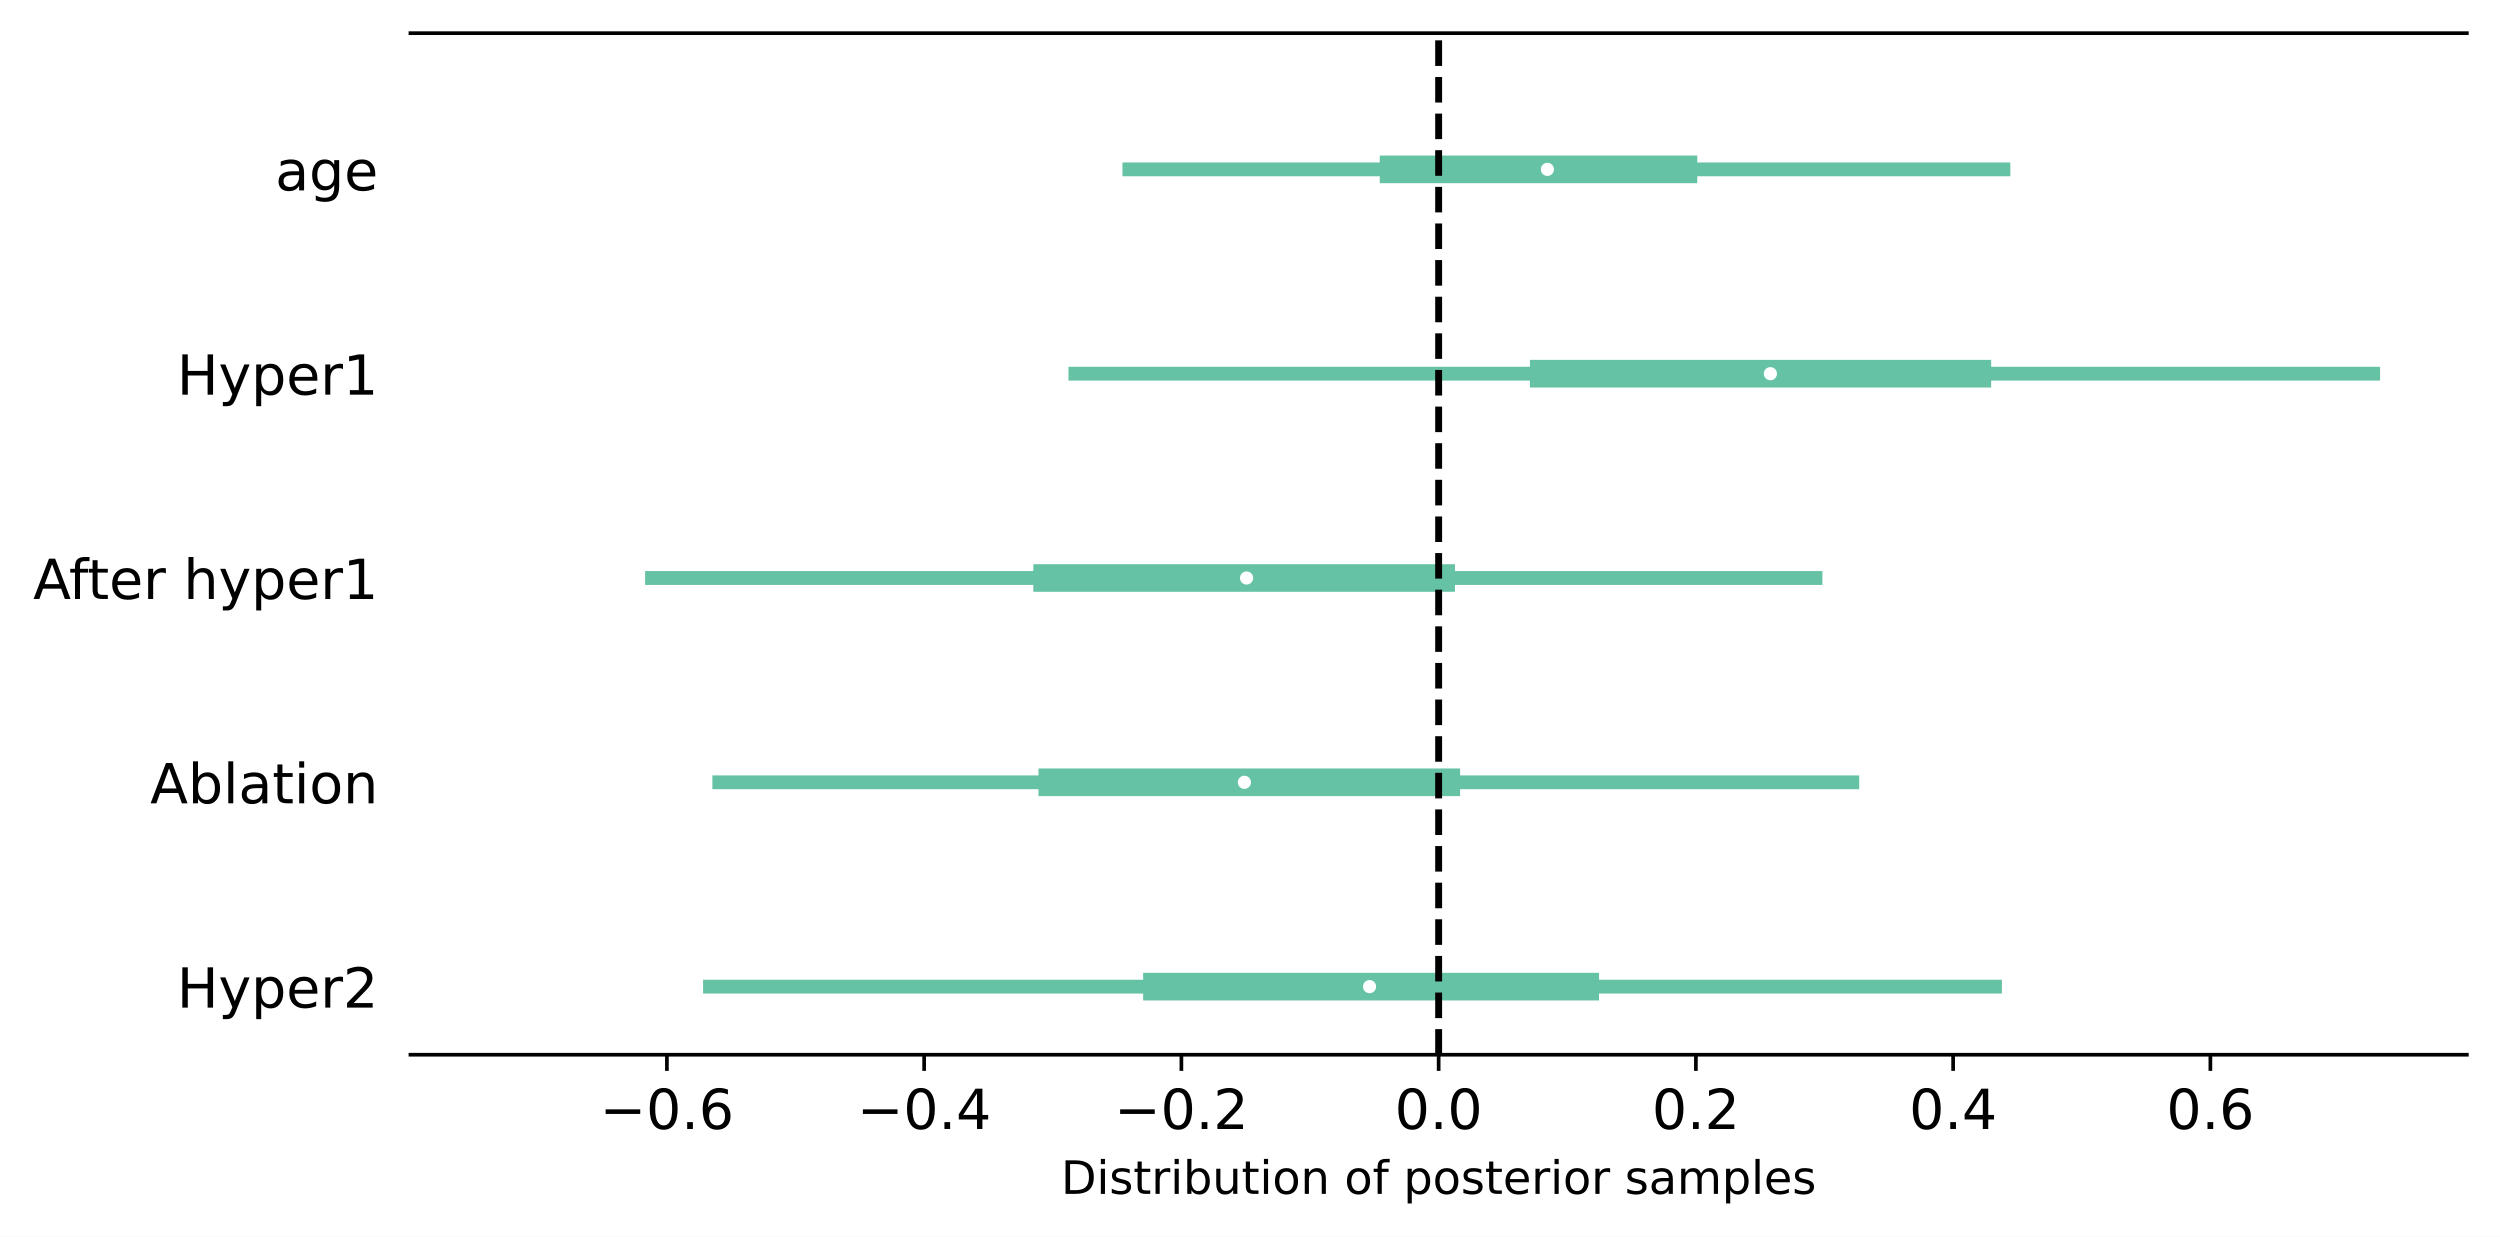
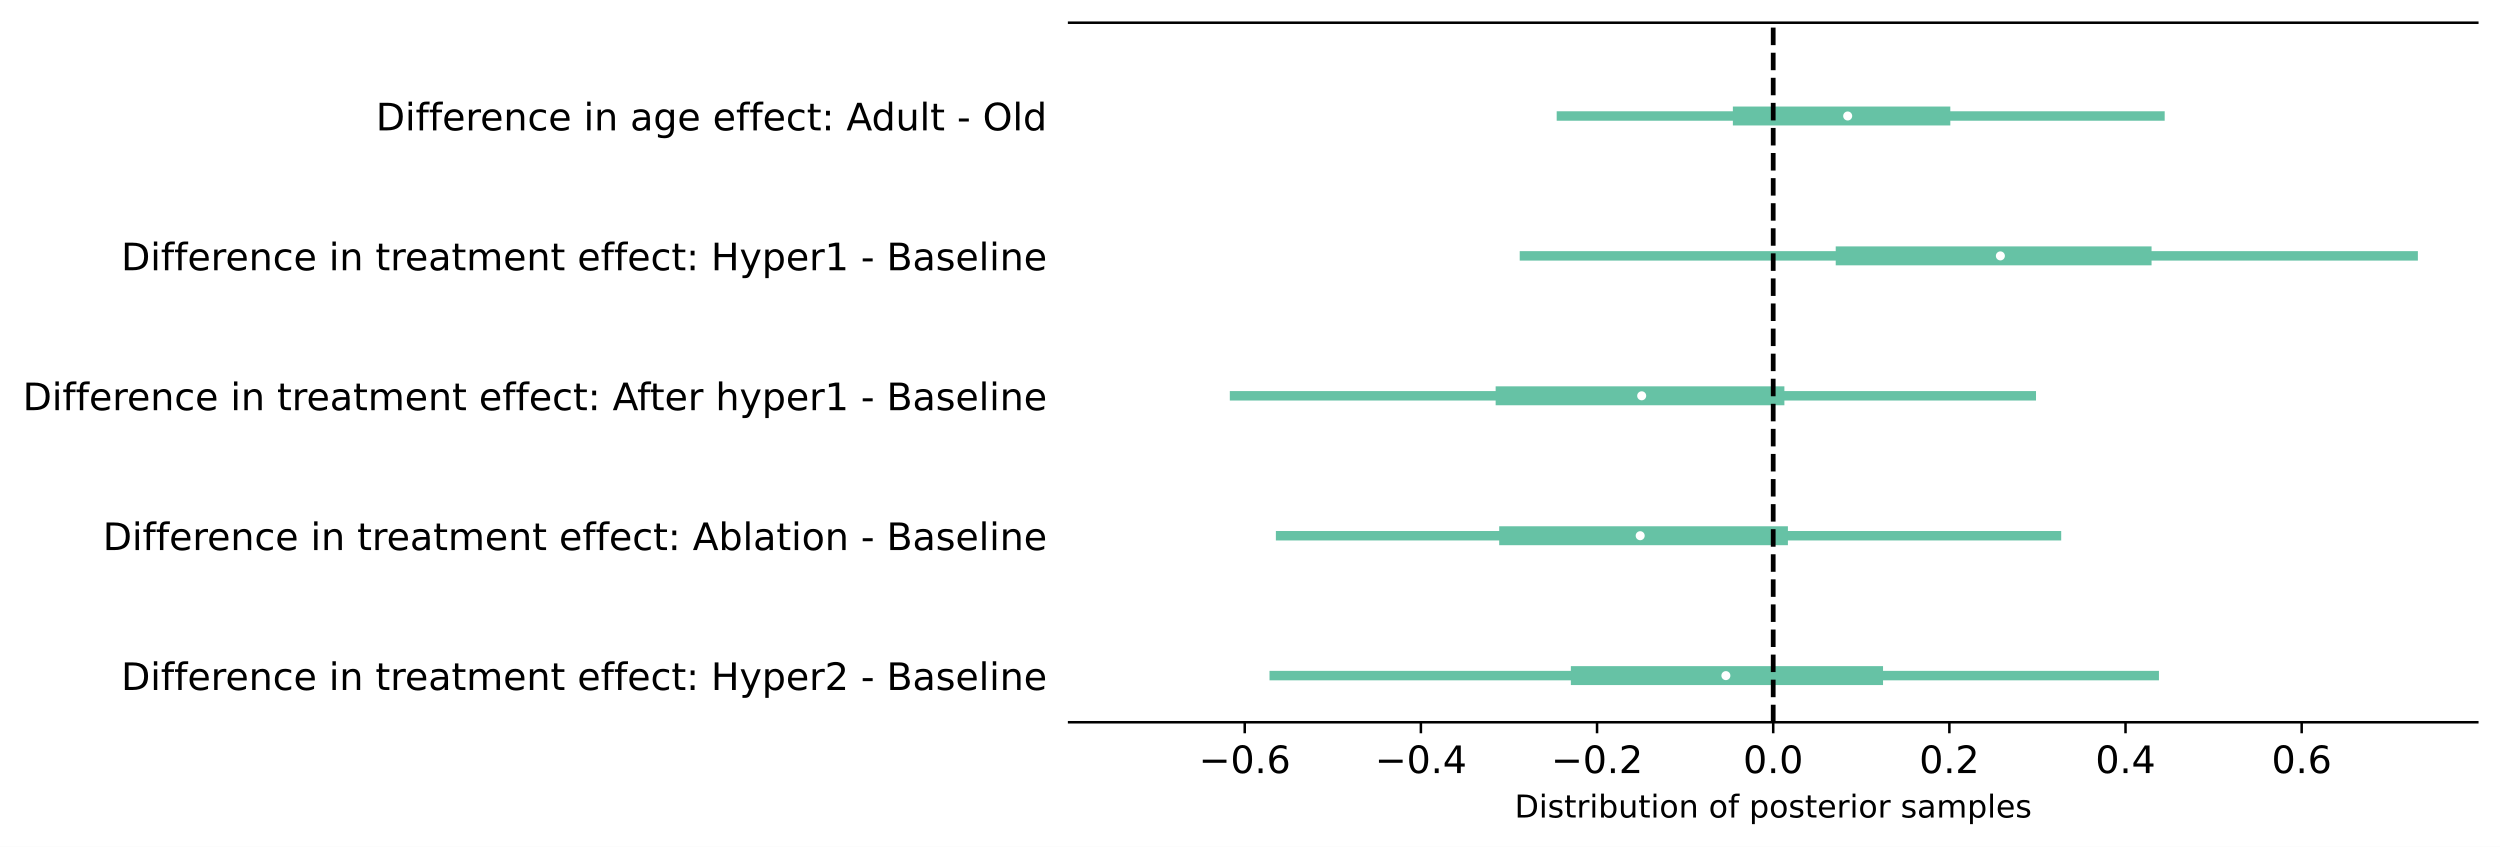
- <svg xmlns="http://www.w3.org/2000/svg" xmlns:xlink="http://www.w3.org/1999/xlink" width="542.701pt" height="268.452pt" viewBox="0 0 542.701 268.452" version="1.1">
+ <svg xmlns="http://www.w3.org/2000/svg" xmlns:xlink="http://www.w3.org/1999/xlink" width="792.522pt" height="268.452pt" viewBox="0 0 792.522 268.452" version="1.1">
  <defs>
    <style type="text/css">*{stroke-linejoin: round; stroke-linecap: butt}</style>
  </defs>
  <g id="figure_1">
    <g id="patch_1">
-       <path d="M 0 268.452  L 542.701 268.452  L 542.701 0  L 0 0  z " style="fill: #ffffff" />
+       <path d="M 0 268.452  L 792.522 268.452  L 792.522 0  L 0 0  z " style="fill: #ffffff" />
    </g>
    <g id="axes_1">
      <g id="patch_2">
-         <path d="M 89.101 228.96  L 535.501 228.96  L 535.501 7.2  L 89.101 7.2  z " style="fill: #ffffff" />
+         <path d="M 338.922 228.96  L 785.322 228.96  L 785.322 7.2  L 338.922 7.2  z " style="fill: #ffffff" />
      </g>
      <g id="matplotlib.axis_1">
        <g id="xtick_1">
          <g id="line2d_1">
            <defs>
-               <path id="m28e4396d48" d="M 0 0  L 0 3.5  " style="stroke: #000000; stroke-width: 0.8" />
+               <path id="m63518e53ef" d="M 0 0  L 0 3.5  " style="stroke: #000000; stroke-width: 0.8" />
            </defs>
            <g>
-               <use xlink:href="#m28e4396d48" x="144.771" y="228.96" style="stroke: #000000; stroke-width: 0.8" />
+               <use xlink:href="#m63518e53ef" x="394.592" y="228.96" style="stroke: #000000; stroke-width: 0.8" />
            </g>
          </g>
          <g id="text_1">
-             <g transform="translate(130.2011 245.0781) scale(0.12 -0.12)">
+             <g transform="translate(380.0224 245.0781) scale(0.12 -0.12)">
              <defs>
                <path id="DejaVuSans-2212" d="M 678 2272  L 4684 2272  L 4684 1741  L 678 1741  L 678 2272  z " transform="scale(0.015625)" />
                <path id="DejaVuSans-30" d="M 2034 4250  Q 1547 4250 1301 3770  Q 1056 3291 1056 2328  Q 1056 1369 1301 889  Q 1547 409 2034 409  Q 2525 409 2770 889  Q 3016 1369 3016 2328  Q 3016 3291 2770 3770  Q 2525 4250 2034 4250  z M 2034 4750  Q 2819 4750 3233 4129  Q 3647 3509 3647 2328  Q 3647 1150 3233 529  Q 2819 -91 2034 -91  Q 1250 -91 836 529  Q 422 1150 422 2328  Q 422 3509 836 4129  Q 1250 4750 2034 4750  z " transform="scale(0.015625)" />
                <path id="DejaVuSans-2e" d="M 684 794  L 1344 794  L 1344 0  L 684 0  L 684 794  z " transform="scale(0.015625)" />
                <path id="DejaVuSans-36" d="M 2113 2584  Q 1688 2584 1439 2293  Q 1191 2003 1191 1497  Q 1191 994 1439 701  Q 1688 409 2113 409  Q 2538 409 2786 701  Q 3034 994 3034 1497  Q 3034 2003 2786 2293  Q 2538 2584 2113 2584  z M 3366 4563  L 3366 3988  Q 3128 4100 2886 4159  Q 2644 4219 2406 4219  Q 1781 4219 1451 3797  Q 1122 3375 1075 2522  Q 1259 2794 1537 2939  Q 1816 3084 2150 3084  Q 2853 3084 3261 2657  Q 3669 2231 3669 1497  Q 3669 778 3244 343  Q 2819 -91 2113 -91  Q 1303 -91 875 529  Q 447 1150 447 2328  Q 447 3434 972 4092  Q 1497 4750 2381 4750  Q 2619 4750 2861 4703  Q 3103 4656 3366 4563  z " transform="scale(0.015625)" />
              </defs>
              <use xlink:href="#DejaVuSans-2212" />
              <use xlink:href="#DejaVuSans-30" x="83.789" />
              <use xlink:href="#DejaVuSans-2e" x="147.412" />
              <use xlink:href="#DejaVuSans-36" x="179.199" />
            </g>
          </g>
        </g>
        <g id="xtick_2">
          <g id="line2d_2">
            <g>
-               <use xlink:href="#m28e4396d48" x="200.614" y="228.96" style="stroke: #000000; stroke-width: 0.8" />
+               <use xlink:href="#m63518e53ef" x="450.435" y="228.96" style="stroke: #000000; stroke-width: 0.8" />
            </g>
          </g>
          <g id="text_2">
-             <g transform="translate(186.0444 245.0781) scale(0.12 -0.12)">
+             <g transform="translate(435.8656 245.0781) scale(0.12 -0.12)">
              <defs>
                <path id="DejaVuSans-34" d="M 2419 4116  L 825 1625  L 2419 1625  L 2419 4116  z M 2253 4666  L 3047 4666  L 3047 1625  L 3713 1625  L 3713 1100  L 3047 1100  L 3047 0  L 2419 0  L 2419 1100  L 313 1100  L 313 1709  L 2253 4666  z " transform="scale(0.015625)" />
              </defs>
              <use xlink:href="#DejaVuSans-2212" />
              <use xlink:href="#DejaVuSans-30" x="83.789" />
              <use xlink:href="#DejaVuSans-2e" x="147.412" />
              <use xlink:href="#DejaVuSans-34" x="179.199" />
            </g>
          </g>
        </g>
        <g id="xtick_3">
          <g id="line2d_3">
            <g>
-               <use xlink:href="#m28e4396d48" x="256.457" y="228.96" style="stroke: #000000; stroke-width: 0.8" />
+               <use xlink:href="#m63518e53ef" x="506.279" y="228.96" style="stroke: #000000; stroke-width: 0.8" />
            </g>
          </g>
          <g id="text_3">
-             <g transform="translate(241.8877 245.0781) scale(0.12 -0.12)">
+             <g transform="translate(491.7089 245.0781) scale(0.12 -0.12)">
              <defs>
                <path id="DejaVuSans-32" d="M 1228 531  L 3431 531  L 3431 0  L 469 0  L 469 531  Q 828 903 1448 1529  Q 2069 2156 2228 2338  Q 2531 2678 2651 2914  Q 2772 3150 2772 3378  Q 2772 3750 2511 3984  Q 2250 4219 1831 4219  Q 1534 4219 1204 4116  Q 875 4013 500 3803  L 500 4441  Q 881 4594 1212 4672  Q 1544 4750 1819 4750  Q 2544 4750 2975 4387  Q 3406 4025 3406 3419  Q 3406 3131 3298 2873  Q 3191 2616 2906 2266  Q 2828 2175 2409 1742  Q 1991 1309 1228 531  z " transform="scale(0.015625)" />
              </defs>
              <use xlink:href="#DejaVuSans-2212" />
              <use xlink:href="#DejaVuSans-30" x="83.789" />
              <use xlink:href="#DejaVuSans-2e" x="147.412" />
              <use xlink:href="#DejaVuSans-32" x="179.199" />
            </g>
          </g>
        </g>
        <g id="xtick_4">
          <g id="line2d_4">
            <g>
-               <use xlink:href="#m28e4396d48" x="312.301" y="228.96" style="stroke: #000000; stroke-width: 0.8" />
+               <use xlink:href="#m63518e53ef" x="562.122" y="228.96" style="stroke: #000000; stroke-width: 0.8" />
            </g>
          </g>
          <g id="text_4">
-             <g transform="translate(302.7588 245.0781) scale(0.12 -0.12)">
+             <g transform="translate(552.58 245.0781) scale(0.12 -0.12)">
              <use xlink:href="#DejaVuSans-30" />
              <use xlink:href="#DejaVuSans-2e" x="63.623" />
              <use xlink:href="#DejaVuSans-30" x="95.41" />
            </g>
          </g>
        </g>
        <g id="xtick_5">
          <g id="line2d_5">
            <g>
-               <use xlink:href="#m28e4396d48" x="368.144" y="228.96" style="stroke: #000000; stroke-width: 0.8" />
+               <use xlink:href="#m63518e53ef" x="617.965" y="228.96" style="stroke: #000000; stroke-width: 0.8" />
            </g>
          </g>
          <g id="text_5">
-             <g transform="translate(358.602 245.0781) scale(0.12 -0.12)">
+             <g transform="translate(608.4233 245.0781) scale(0.12 -0.12)">
              <use xlink:href="#DejaVuSans-30" />
              <use xlink:href="#DejaVuSans-2e" x="63.623" />
              <use xlink:href="#DejaVuSans-32" x="95.41" />
            </g>
          </g>
        </g>
        <g id="xtick_6">
          <g id="line2d_6">
            <g>
-               <use xlink:href="#m28e4396d48" x="423.987" y="228.96" style="stroke: #000000; stroke-width: 0.8" />
+               <use xlink:href="#m63518e53ef" x="673.808" y="228.96" style="stroke: #000000; stroke-width: 0.8" />
            </g>
          </g>
          <g id="text_6">
-             <g transform="translate(414.4453 245.0781) scale(0.12 -0.12)">
+             <g transform="translate(664.2666 245.0781) scale(0.12 -0.12)">
              <use xlink:href="#DejaVuSans-30" />
              <use xlink:href="#DejaVuSans-2e" x="63.623" />
              <use xlink:href="#DejaVuSans-34" x="95.41" />
            </g>
          </g>
        </g>
        <g id="xtick_7">
          <g id="line2d_7">
            <g>
-               <use xlink:href="#m28e4396d48" x="479.83" y="228.96" style="stroke: #000000; stroke-width: 0.8" />
+               <use xlink:href="#m63518e53ef" x="729.652" y="228.96" style="stroke: #000000; stroke-width: 0.8" />
            </g>
          </g>
          <g id="text_7">
-             <g transform="translate(470.2886 245.0781) scale(0.12 -0.12)">
+             <g transform="translate(720.1098 245.0781) scale(0.12 -0.12)">
              <use xlink:href="#DejaVuSans-30" />
              <use xlink:href="#DejaVuSans-2e" x="63.623" />
              <use xlink:href="#DejaVuSans-36" x="95.41" />
            </g>
          </g>
        </g>
        <g id="text_8">
-           <g transform="translate(230.3272 259.1722) scale(0.1 -0.1)">
+           <g transform="translate(480.1484 259.1722) scale(0.1 -0.1)">
            <defs>
              <path id="DejaVuSans-44" d="M 1259 4147  L 1259 519  L 2022 519  Q 2988 519 3436 956  Q 3884 1394 3884 2338  Q 3884 3275 3436 3711  Q 2988 4147 2022 4147  L 1259 4147  z M 628 4666  L 1925 4666  Q 3281 4666 3915 4102  Q 4550 3538 4550 2338  Q 4550 1131 3912 565  Q 3275 0 1925 0  L 628 0  L 628 4666  z " transform="scale(0.015625)" />
              <path id="DejaVuSans-69" d="M 603 3500  L 1178 3500  L 1178 0  L 603 0  L 603 3500  z M 603 4863  L 1178 4863  L 1178 4134  L 603 4134  L 603 4863  z " transform="scale(0.015625)" />
              <path id="DejaVuSans-73" d="M 2834 3397  L 2834 2853  Q 2591 2978 2328 3040  Q 2066 3103 1784 3103  Q 1356 3103 1142 2972  Q 928 2841 928 2578  Q 928 2378 1081 2264  Q 1234 2150 1697 2047  L 1894 2003  Q 2506 1872 2764 1633  Q 3022 1394 3022 966  Q 3022 478 2636 193  Q 2250 -91 1575 -91  Q 1294 -91 989 -36  Q 684 19 347 128  L 347 722  Q 666 556 975 473  Q 1284 391 1588 391  Q 1994 391 2212 530  Q 2431 669 2431 922  Q 2431 1156 2273 1281  Q 2116 1406 1581 1522  L 1381 1569  Q 847 1681 609 1914  Q 372 2147 372 2553  Q 372 3047 722 3315  Q 1072 3584 1716 3584  Q 2034 3584 2315 3537  Q 2597 3491 2834 3397  z " transform="scale(0.015625)" />
              <path id="DejaVuSans-74" d="M 1172 4494  L 1172 3500  L 2356 3500  L 2356 3053  L 1172 3053  L 1172 1153  Q 1172 725 1289 603  Q 1406 481 1766 481  L 2356 481  L 2356 0  L 1766 0  Q 1100 0 847 248  Q 594 497 594 1153  L 594 3053  L 172 3053  L 172 3500  L 594 3500  L 594 4494  L 1172 4494  z " transform="scale(0.015625)" />
              <path id="DejaVuSans-72" d="M 2631 2963  Q 2534 3019 2420 3045  Q 2306 3072 2169 3072  Q 1681 3072 1420 2755  Q 1159 2438 1159 1844  L 1159 0  L 581 0  L 581 3500  L 1159 3500  L 1159 2956  Q 1341 3275 1631 3429  Q 1922 3584 2338 3584  Q 2397 3584 2469 3576  Q 2541 3569 2628 3553  L 2631 2963  z " transform="scale(0.015625)" />
              <path id="DejaVuSans-62" d="M 3116 1747  Q 3116 2381 2855 2742  Q 2594 3103 2138 3103  Q 1681 3103 1420 2742  Q 1159 2381 1159 1747  Q 1159 1113 1420 752  Q 1681 391 2138 391  Q 2594 391 2855 752  Q 3116 1113 3116 1747  z M 1159 2969  Q 1341 3281 1617 3432  Q 1894 3584 2278 3584  Q 2916 3584 3314 3078  Q 3713 2572 3713 1747  Q 3713 922 3314 415  Q 2916 -91 2278 -91  Q 1894 -91 1617 61  Q 1341 213 1159 525  L 1159 0  L 581 0  L 581 4863  L 1159 4863  L 1159 2969  z " transform="scale(0.015625)" />
              <path id="DejaVuSans-75" d="M 544 1381  L 544 3500  L 1119 3500  L 1119 1403  Q 1119 906 1312 657  Q 1506 409 1894 409  Q 2359 409 2629 706  Q 2900 1003 2900 1516  L 2900 3500  L 3475 3500  L 3475 0  L 2900 0  L 2900 538  Q 2691 219 2414 64  Q 2138 -91 1772 -91  Q 1169 -91 856 284  Q 544 659 544 1381  z M 1991 3584  L 1991 3584  z " transform="scale(0.015625)" />
              <path id="DejaVuSans-6f" d="M 1959 3097  Q 1497 3097 1228 2736  Q 959 2375 959 1747  Q 959 1119 1226 758  Q 1494 397 1959 397  Q 2419 397 2687 759  Q 2956 1122 2956 1747  Q 2956 2369 2687 2733  Q 2419 3097 1959 3097  z M 1959 3584  Q 2709 3584 3137 3096  Q 3566 2609 3566 1747  Q 3566 888 3137 398  Q 2709 -91 1959 -91  Q 1206 -91 779 398  Q 353 888 353 1747  Q 353 2609 779 3096  Q 1206 3584 1959 3584  z " transform="scale(0.015625)" />
              <path id="DejaVuSans-6e" d="M 3513 2113  L 3513 0  L 2938 0  L 2938 2094  Q 2938 2591 2744 2837  Q 2550 3084 2163 3084  Q 1697 3084 1428 2787  Q 1159 2491 1159 1978  L 1159 0  L 581 0  L 581 3500  L 1159 3500  L 1159 2956  Q 1366 3272 1645 3428  Q 1925 3584 2291 3584  Q 2894 3584 3203 3211  Q 3513 2838 3513 2113  z " transform="scale(0.015625)" />
              <path id="DejaVuSans-20" transform="scale(0.015625)" />
              <path id="DejaVuSans-66" d="M 2375 4863  L 2375 4384  L 1825 4384  Q 1516 4384 1395 4259  Q 1275 4134 1275 3809  L 1275 3500  L 2222 3500  L 2222 3053  L 1275 3053  L 1275 0  L 697 0  L 697 3053  L 147 3053  L 147 3500  L 697 3500  L 697 3744  Q 697 4328 969 4595  Q 1241 4863 1831 4863  L 2375 4863  z " transform="scale(0.015625)" />
              <path id="DejaVuSans-70" d="M 1159 525  L 1159 -1331  L 581 -1331  L 581 3500  L 1159 3500  L 1159 2969  Q 1341 3281 1617 3432  Q 1894 3584 2278 3584  Q 2916 3584 3314 3078  Q 3713 2572 3713 1747  Q 3713 922 3314 415  Q 2916 -91 2278 -91  Q 1894 -91 1617 61  Q 1341 213 1159 525  z M 3116 1747  Q 3116 2381 2855 2742  Q 2594 3103 2138 3103  Q 1681 3103 1420 2742  Q 1159 2381 1159 1747  Q 1159 1113 1420 752  Q 1681 391 2138 391  Q 2594 391 2855 752  Q 3116 1113 3116 1747  z " transform="scale(0.015625)" />
              <path id="DejaVuSans-65" d="M 3597 1894  L 3597 1613  L 953 1613  Q 991 1019 1311 708  Q 1631 397 2203 397  Q 2534 397 2845 478  Q 3156 559 3463 722  L 3463 178  Q 3153 47 2828 -22  Q 2503 -91 2169 -91  Q 1331 -91 842 396  Q 353 884 353 1716  Q 353 2575 817 3079  Q 1281 3584 2069 3584  Q 2775 3584 3186 3129  Q 3597 2675 3597 1894  z M 3022 2063  Q 3016 2534 2758 2815  Q 2500 3097 2075 3097  Q 1594 3097 1305 2825  Q 1016 2553 972 2059  L 3022 2063  z " transform="scale(0.015625)" />
              <path id="DejaVuSans-61" d="M 2194 1759  Q 1497 1759 1228 1600  Q 959 1441 959 1056  Q 959 750 1161 570  Q 1363 391 1709 391  Q 2188 391 2477 730  Q 2766 1069 2766 1631  L 2766 1759  L 2194 1759  z M 3341 1997  L 3341 0  L 2766 0  L 2766 531  Q 2569 213 2275 61  Q 1981 -91 1556 -91  Q 1019 -91 701 211  Q 384 513 384 1019  Q 384 1609 779 1909  Q 1175 2209 1959 2209  L 2766 2209  L 2766 2266  Q 2766 2663 2505 2880  Q 2244 3097 1772 3097  Q 1472 3097 1187 3025  Q 903 2953 641 2809  L 641 3341  Q 956 3463 1253 3523  Q 1550 3584 1831 3584  Q 2591 3584 2966 3190  Q 3341 2797 3341 1997  z " transform="scale(0.015625)" />
              <path id="DejaVuSans-6d" d="M 3328 2828  Q 3544 3216 3844 3400  Q 4144 3584 4550 3584  Q 5097 3584 5394 3201  Q 5691 2819 5691 2113  L 5691 0  L 5113 0  L 5113 2094  Q 5113 2597 4934 2840  Q 4756 3084 4391 3084  Q 3944 3084 3684 2787  Q 3425 2491 3425 1978  L 3425 0  L 2847 0  L 2847 2094  Q 2847 2600 2669 2842  Q 2491 3084 2119 3084  Q 1678 3084 1418 2786  Q 1159 2488 1159 1978  L 1159 0  L 581 0  L 581 3500  L 1159 3500  L 1159 2956  Q 1356 3278 1631 3431  Q 1906 3584 2284 3584  Q 2666 3584 2933 3390  Q 3200 3197 3328 2828  z " transform="scale(0.015625)" />
              <path id="DejaVuSans-6c" d="M 603 4863  L 1178 4863  L 1178 0  L 603 0  L 603 4863  z " transform="scale(0.015625)" />
            </defs>
            <use xlink:href="#DejaVuSans-44" />
            <use xlink:href="#DejaVuSans-69" x="77.002" />
            <use xlink:href="#DejaVuSans-73" x="104.785" />
            <use xlink:href="#DejaVuSans-74" x="156.885" />
            <use xlink:href="#DejaVuSans-72" x="196.094" />
            <use xlink:href="#DejaVuSans-69" x="237.207" />
            <use xlink:href="#DejaVuSans-62" x="264.99" />
            <use xlink:href="#DejaVuSans-75" x="328.467" />
            <use xlink:href="#DejaVuSans-74" x="391.846" />
            <use xlink:href="#DejaVuSans-69" x="431.055" />
            <use xlink:href="#DejaVuSans-6f" x="458.838" />
            <use xlink:href="#DejaVuSans-6e" x="520.02" />
            <use xlink:href="#DejaVuSans-20" x="583.398" />
            <use xlink:href="#DejaVuSans-6f" x="615.186" />
            <use xlink:href="#DejaVuSans-66" x="676.367" />
            <use xlink:href="#DejaVuSans-20" x="711.572" />
            <use xlink:href="#DejaVuSans-70" x="743.359" />
            <use xlink:href="#DejaVuSans-6f" x="806.836" />
            <use xlink:href="#DejaVuSans-73" x="868.018" />
            <use xlink:href="#DejaVuSans-74" x="920.117" />
            <use xlink:href="#DejaVuSans-65" x="959.326" />
            <use xlink:href="#DejaVuSans-72" x="1020.85" />
            <use xlink:href="#DejaVuSans-69" x="1061.963" />
            <use xlink:href="#DejaVuSans-6f" x="1089.746" />
            <use xlink:href="#DejaVuSans-72" x="1150.928" />
            <use xlink:href="#DejaVuSans-20" x="1192.041" />
            <use xlink:href="#DejaVuSans-73" x="1223.828" />
            <use xlink:href="#DejaVuSans-61" x="1275.928" />
            <use xlink:href="#DejaVuSans-6d" x="1337.207" />
            <use xlink:href="#DejaVuSans-70" x="1434.619" />
            <use xlink:href="#DejaVuSans-6c" x="1498.096" />
            <use xlink:href="#DejaVuSans-65" x="1525.879" />
            <use xlink:href="#DejaVuSans-73" x="1587.402" />
          </g>
        </g>
      </g>
      <g id="matplotlib.axis_2">
        <g id="ytick_1">
          <g id="text_9">
            <g transform="translate(38.40375 218.7351) scale(0.12 -0.12)">
              <defs>
+                 <path id="DejaVuSans-63" d="M 3122 3366  L 3122 2828  Q 2878 2963 2633 3030  Q 2388 3097 2138 3097  Q 1578 3097 1268 2742  Q 959 2388 959 1747  Q 959 1106 1268 751  Q 1578 397 2138 397  Q 2388 397 2633 464  Q 2878 531 3122 666  L 3122 134  Q 2881 22 2623 -34  Q 2366 -91 2075 -91  Q 1284 -91 818 406  Q 353 903 353 1747  Q 353 2603 823 3093  Q 1294 3584 2113 3584  Q 2378 3584 2631 3529  Q 2884 3475 3122 3366  z " transform="scale(0.015625)" />
+                 <path id="DejaVuSans-3a" d="M 750 794  L 1409 794  L 1409 0  L 750 0  L 750 794  z M 750 3309  L 1409 3309  L 1409 2516  L 750 2516  L 750 3309  z " transform="scale(0.015625)" />
                <path id="DejaVuSans-48" d="M 628 4666  L 1259 4666  L 1259 2753  L 3553 2753  L 3553 4666  L 4184 4666  L 4184 0  L 3553 0  L 3553 2222  L 1259 2222  L 1259 0  L 628 0  L 628 4666  z " transform="scale(0.015625)" />
                <path id="DejaVuSans-79" d="M 2059 -325  Q 1816 -950 1584 -1140  Q 1353 -1331 966 -1331  L 506 -1331  L 506 -850  L 844 -850  Q 1081 -850 1212 -737  Q 1344 -625 1503 -206  L 1606 56  L 191 3500  L 800 3500  L 1894 763  L 2988 3500  L 3597 3500  L 2059 -325  z " transform="scale(0.015625)" />
-               </defs>
-               <use xlink:href="#DejaVuSans-48" />
-               <use xlink:href="#DejaVuSans-79" x="75.195" />
-               <use xlink:href="#DejaVuSans-70" x="134.375" />
-               <use xlink:href="#DejaVuSans-65" x="197.852" />
-               <use xlink:href="#DejaVuSans-72" x="259.375" />
-               <use xlink:href="#DejaVuSans-32" x="300.488" />
+                 <path id="DejaVuSans-2d" d="M 313 2009  L 1997 2009  L 1997 1497  L 313 1497  L 313 2009  z " transform="scale(0.015625)" />
+                 <path id="DejaVuSans-42" d="M 1259 2228  L 1259 519  L 2272 519  Q 2781 519 3026 730  Q 3272 941 3272 1375  Q 3272 1813 3026 2020  Q 2781 2228 2272 2228  L 1259 2228  z M 1259 4147  L 1259 2741  L 2194 2741  Q 2656 2741 2882 2914  Q 3109 3088 3109 3444  Q 3109 3797 2882 3972  Q 2656 4147 2194 4147  L 1259 4147  z M 628 4666  L 2241 4666  Q 2963 4666 3353 4366  Q 3744 4066 3744 3513  Q 3744 3084 3544 2831  Q 3344 2578 2956 2516  Q 3422 2416 3680 2098  Q 3938 1781 3938 1306  Q 3938 681 3513 340  Q 3088 0 2303 0  L 628 0  L 628 4666  z " transform="scale(0.015625)" />
+               </defs>
+               <use xlink:href="#DejaVuSans-44" />
+               <use xlink:href="#DejaVuSans-69" x="77.002" />
+               <use xlink:href="#DejaVuSans-66" x="104.785" />
+               <use xlink:href="#DejaVuSans-66" x="139.99" />
+               <use xlink:href="#DejaVuSans-65" x="175.195" />
+               <use xlink:href="#DejaVuSans-72" x="236.719" />
+               <use xlink:href="#DejaVuSans-65" x="275.582" />
+               <use xlink:href="#DejaVuSans-6e" x="337.105" />
+               <use xlink:href="#DejaVuSans-63" x="400.484" />
+               <use xlink:href="#DejaVuSans-65" x="455.465" />
+               <use xlink:href="#DejaVuSans-20" x="516.988" />
+               <use xlink:href="#DejaVuSans-69" x="548.775" />
+               <use xlink:href="#DejaVuSans-6e" x="576.559" />
+               <use xlink:href="#DejaVuSans-20" x="639.938" />
+               <use xlink:href="#DejaVuSans-74" x="671.725" />
+               <use xlink:href="#DejaVuSans-72" x="710.934" />
+               <use xlink:href="#DejaVuSans-65" x="749.797" />
+               <use xlink:href="#DejaVuSans-61" x="811.32" />
+               <use xlink:href="#DejaVuSans-74" x="872.6" />
+               <use xlink:href="#DejaVuSans-6d" x="911.809" />
+               <use xlink:href="#DejaVuSans-65" x="1009.221" />
+               <use xlink:href="#DejaVuSans-6e" x="1070.744" />
+               <use xlink:href="#DejaVuSans-74" x="1134.123" />
+               <use xlink:href="#DejaVuSans-20" x="1173.332" />
+               <use xlink:href="#DejaVuSans-65" x="1205.119" />
+               <use xlink:href="#DejaVuSans-66" x="1266.643" />
+               <use xlink:href="#DejaVuSans-66" x="1301.848" />
+               <use xlink:href="#DejaVuSans-65" x="1337.053" />
+               <use xlink:href="#DejaVuSans-63" x="1398.576" />
+               <use xlink:href="#DejaVuSans-74" x="1453.557" />
+               <use xlink:href="#DejaVuSans-3a" x="1492.766" />
+               <use xlink:href="#DejaVuSans-20" x="1526.457" />
+               <use xlink:href="#DejaVuSans-48" x="1558.244" />
+               <use xlink:href="#DejaVuSans-79" x="1633.439" />
+               <use xlink:href="#DejaVuSans-70" x="1692.619" />
+               <use xlink:href="#DejaVuSans-65" x="1756.096" />
+               <use xlink:href="#DejaVuSans-72" x="1817.619" />
+               <use xlink:href="#DejaVuSans-32" x="1858.732" />
+               <use xlink:href="#DejaVuSans-20" x="1922.355" />
+               <use xlink:href="#DejaVuSans-2d" x="1954.143" />
+               <use xlink:href="#DejaVuSans-20" x="1990.227" />
+               <use xlink:href="#DejaVuSans-42" x="2022.014" />
+               <use xlink:href="#DejaVuSans-61" x="2090.617" />
+               <use xlink:href="#DejaVuSans-73" x="2151.896" />
+               <use xlink:href="#DejaVuSans-65" x="2203.996" />
+               <use xlink:href="#DejaVuSans-6c" x="2265.52" />
+               <use xlink:href="#DejaVuSans-69" x="2293.303" />
+               <use xlink:href="#DejaVuSans-6e" x="2321.086" />
+               <use xlink:href="#DejaVuSans-65" x="2384.465" />
            </g>
          </g>
        </g>
        <g id="ytick_2">
          <g id="text_10">
            <g transform="translate(32.60063 174.3831) scale(0.12 -0.12)">
              <defs>
                <path id="DejaVuSans-41" d="M 2188 4044  L 1331 1722  L 3047 1722  L 2188 4044  z M 1831 4666  L 2547 4666  L 4325 0  L 3669 0  L 3244 1197  L 1141 1197  L 716 0  L 50 0  L 1831 4666  z " transform="scale(0.015625)" />
              </defs>
-               <use xlink:href="#DejaVuSans-41" />
-               <use xlink:href="#DejaVuSans-62" x="68.408" />
-               <use xlink:href="#DejaVuSans-6c" x="131.885" />
-               <use xlink:href="#DejaVuSans-61" x="159.668" />
-               <use xlink:href="#DejaVuSans-74" x="220.947" />
-               <use xlink:href="#DejaVuSans-69" x="260.156" />
-               <use xlink:href="#DejaVuSans-6f" x="287.939" />
-               <use xlink:href="#DejaVuSans-6e" x="349.121" />
+               <use xlink:href="#DejaVuSans-44" />
+               <use xlink:href="#DejaVuSans-69" x="77.002" />
+               <use xlink:href="#DejaVuSans-66" x="104.785" />
+               <use xlink:href="#DejaVuSans-66" x="139.99" />
+               <use xlink:href="#DejaVuSans-65" x="175.195" />
+               <use xlink:href="#DejaVuSans-72" x="236.719" />
+               <use xlink:href="#DejaVuSans-65" x="275.582" />
+               <use xlink:href="#DejaVuSans-6e" x="337.105" />
+               <use xlink:href="#DejaVuSans-63" x="400.484" />
+               <use xlink:href="#DejaVuSans-65" x="455.465" />
+               <use xlink:href="#DejaVuSans-20" x="516.988" />
+               <use xlink:href="#DejaVuSans-69" x="548.775" />
+               <use xlink:href="#DejaVuSans-6e" x="576.559" />
+               <use xlink:href="#DejaVuSans-20" x="639.938" />
+               <use xlink:href="#DejaVuSans-74" x="671.725" />
+               <use xlink:href="#DejaVuSans-72" x="710.934" />
+               <use xlink:href="#DejaVuSans-65" x="749.797" />
+               <use xlink:href="#DejaVuSans-61" x="811.32" />
+               <use xlink:href="#DejaVuSans-74" x="872.6" />
+               <use xlink:href="#DejaVuSans-6d" x="911.809" />
+               <use xlink:href="#DejaVuSans-65" x="1009.221" />
+               <use xlink:href="#DejaVuSans-6e" x="1070.744" />
+               <use xlink:href="#DejaVuSans-74" x="1134.123" />
+               <use xlink:href="#DejaVuSans-20" x="1173.332" />
+               <use xlink:href="#DejaVuSans-65" x="1205.119" />
+               <use xlink:href="#DejaVuSans-66" x="1266.643" />
+               <use xlink:href="#DejaVuSans-66" x="1301.848" />
+               <use xlink:href="#DejaVuSans-65" x="1337.053" />
+               <use xlink:href="#DejaVuSans-63" x="1398.576" />
+               <use xlink:href="#DejaVuSans-74" x="1453.557" />
+               <use xlink:href="#DejaVuSans-3a" x="1492.766" />
+               <use xlink:href="#DejaVuSans-20" x="1526.457" />
+               <use xlink:href="#DejaVuSans-41" x="1558.244" />
+               <use xlink:href="#DejaVuSans-62" x="1626.652" />
+               <use xlink:href="#DejaVuSans-6c" x="1690.129" />
+               <use xlink:href="#DejaVuSans-61" x="1717.912" />
+               <use xlink:href="#DejaVuSans-74" x="1779.191" />
+               <use xlink:href="#DejaVuSans-69" x="1818.4" />
+               <use xlink:href="#DejaVuSans-6f" x="1846.184" />
+               <use xlink:href="#DejaVuSans-6e" x="1907.365" />
+               <use xlink:href="#DejaVuSans-20" x="1970.744" />
+               <use xlink:href="#DejaVuSans-2d" x="2002.531" />
+               <use xlink:href="#DejaVuSans-20" x="2038.615" />
+               <use xlink:href="#DejaVuSans-42" x="2070.402" />
+               <use xlink:href="#DejaVuSans-61" x="2139.006" />
+               <use xlink:href="#DejaVuSans-73" x="2200.285" />
+               <use xlink:href="#DejaVuSans-65" x="2252.385" />
+               <use xlink:href="#DejaVuSans-6c" x="2313.908" />
+               <use xlink:href="#DejaVuSans-69" x="2341.691" />
+               <use xlink:href="#DejaVuSans-6e" x="2369.475" />
+               <use xlink:href="#DejaVuSans-65" x="2432.854" />
            </g>
          </g>
        </g>
        <g id="ytick_3">
          <g id="text_11">
            <g transform="translate(7.2 130.0311) scale(0.12 -0.12)">
              <defs>
                <path id="DejaVuSans-68" d="M 3513 2113  L 3513 0  L 2938 0  L 2938 2094  Q 2938 2591 2744 2837  Q 2550 3084 2163 3084  Q 1697 3084 1428 2787  Q 1159 2491 1159 1978  L 1159 0  L 581 0  L 581 4863  L 1159 4863  L 1159 2956  Q 1366 3272 1645 3428  Q 1925 3584 2291 3584  Q 2894 3584 3203 3211  Q 3513 2838 3513 2113  z " transform="scale(0.015625)" />
                <path id="DejaVuSans-31" d="M 794 531  L 1825 531  L 1825 4091  L 703 3866  L 703 4441  L 1819 4666  L 2450 4666  L 2450 531  L 3481 531  L 3481 0  L 794 0  L 794 531  z " transform="scale(0.015625)" />
              </defs>
-               <use xlink:href="#DejaVuSans-41" />
-               <use xlink:href="#DejaVuSans-66" x="64.783" />
-               <use xlink:href="#DejaVuSans-74" x="98.238" />
-               <use xlink:href="#DejaVuSans-65" x="137.447" />
-               <use xlink:href="#DejaVuSans-72" x="198.971" />
-               <use xlink:href="#DejaVuSans-20" x="240.084" />
-               <use xlink:href="#DejaVuSans-68" x="271.871" />
-               <use xlink:href="#DejaVuSans-79" x="335.25" />
-               <use xlink:href="#DejaVuSans-70" x="394.43" />
-               <use xlink:href="#DejaVuSans-65" x="457.906" />
-               <use xlink:href="#DejaVuSans-72" x="519.43" />
-               <use xlink:href="#DejaVuSans-31" x="560.543" />
+               <use xlink:href="#DejaVuSans-44" />
+               <use xlink:href="#DejaVuSans-69" x="77.002" />
+               <use xlink:href="#DejaVuSans-66" x="104.785" />
+               <use xlink:href="#DejaVuSans-66" x="139.99" />
+               <use xlink:href="#DejaVuSans-65" x="175.195" />
+               <use xlink:href="#DejaVuSans-72" x="236.719" />
+               <use xlink:href="#DejaVuSans-65" x="275.582" />
+               <use xlink:href="#DejaVuSans-6e" x="337.105" />
+               <use xlink:href="#DejaVuSans-63" x="400.484" />
+               <use xlink:href="#DejaVuSans-65" x="455.465" />
+               <use xlink:href="#DejaVuSans-20" x="516.988" />
+               <use xlink:href="#DejaVuSans-69" x="548.775" />
+               <use xlink:href="#DejaVuSans-6e" x="576.559" />
+               <use xlink:href="#DejaVuSans-20" x="639.938" />
+               <use xlink:href="#DejaVuSans-74" x="671.725" />
+               <use xlink:href="#DejaVuSans-72" x="710.934" />
+               <use xlink:href="#DejaVuSans-65" x="749.797" />
+               <use xlink:href="#DejaVuSans-61" x="811.32" />
+               <use xlink:href="#DejaVuSans-74" x="872.6" />
+               <use xlink:href="#DejaVuSans-6d" x="911.809" />
+               <use xlink:href="#DejaVuSans-65" x="1009.221" />
+               <use xlink:href="#DejaVuSans-6e" x="1070.744" />
+               <use xlink:href="#DejaVuSans-74" x="1134.123" />
+               <use xlink:href="#DejaVuSans-20" x="1173.332" />
+               <use xlink:href="#DejaVuSans-65" x="1205.119" />
+               <use xlink:href="#DejaVuSans-66" x="1266.643" />
+               <use xlink:href="#DejaVuSans-66" x="1301.848" />
+               <use xlink:href="#DejaVuSans-65" x="1337.053" />
+               <use xlink:href="#DejaVuSans-63" x="1398.576" />
+               <use xlink:href="#DejaVuSans-74" x="1453.557" />
+               <use xlink:href="#DejaVuSans-3a" x="1492.766" />
+               <use xlink:href="#DejaVuSans-20" x="1526.457" />
+               <use xlink:href="#DejaVuSans-41" x="1558.244" />
+               <use xlink:href="#DejaVuSans-66" x="1623.027" />
+               <use xlink:href="#DejaVuSans-74" x="1656.482" />
+               <use xlink:href="#DejaVuSans-65" x="1695.691" />
+               <use xlink:href="#DejaVuSans-72" x="1757.215" />
+               <use xlink:href="#DejaVuSans-20" x="1798.328" />
+               <use xlink:href="#DejaVuSans-68" x="1830.115" />
+               <use xlink:href="#DejaVuSans-79" x="1893.494" />
+               <use xlink:href="#DejaVuSans-70" x="1952.674" />
+               <use xlink:href="#DejaVuSans-65" x="2016.15" />
+               <use xlink:href="#DejaVuSans-72" x="2077.674" />
+               <use xlink:href="#DejaVuSans-31" x="2118.787" />
+               <use xlink:href="#DejaVuSans-20" x="2182.41" />
+               <use xlink:href="#DejaVuSans-2d" x="2214.197" />
+               <use xlink:href="#DejaVuSans-20" x="2250.281" />
+               <use xlink:href="#DejaVuSans-42" x="2282.068" />
+               <use xlink:href="#DejaVuSans-61" x="2350.672" />
+               <use xlink:href="#DejaVuSans-73" x="2411.951" />
+               <use xlink:href="#DejaVuSans-65" x="2464.051" />
+               <use xlink:href="#DejaVuSans-6c" x="2525.574" />
+               <use xlink:href="#DejaVuSans-69" x="2553.357" />
+               <use xlink:href="#DejaVuSans-6e" x="2581.141" />
+               <use xlink:href="#DejaVuSans-65" x="2644.52" />
            </g>
          </g>
        </g>
        <g id="ytick_4">
          <g id="text_12">
            <g transform="translate(38.40375 85.67906) scale(0.12 -0.12)">
-               <use xlink:href="#DejaVuSans-48" />
-               <use xlink:href="#DejaVuSans-79" x="75.195" />
-               <use xlink:href="#DejaVuSans-70" x="134.375" />
-               <use xlink:href="#DejaVuSans-65" x="197.852" />
-               <use xlink:href="#DejaVuSans-72" x="259.375" />
-               <use xlink:href="#DejaVuSans-31" x="300.488" />
+               <use xlink:href="#DejaVuSans-44" />
+               <use xlink:href="#DejaVuSans-69" x="77.002" />
+               <use xlink:href="#DejaVuSans-66" x="104.785" />
+               <use xlink:href="#DejaVuSans-66" x="139.99" />
+               <use xlink:href="#DejaVuSans-65" x="175.195" />
+               <use xlink:href="#DejaVuSans-72" x="236.719" />
+               <use xlink:href="#DejaVuSans-65" x="275.582" />
+               <use xlink:href="#DejaVuSans-6e" x="337.105" />
+               <use xlink:href="#DejaVuSans-63" x="400.484" />
+               <use xlink:href="#DejaVuSans-65" x="455.465" />
+               <use xlink:href="#DejaVuSans-20" x="516.988" />
+               <use xlink:href="#DejaVuSans-69" x="548.775" />
+               <use xlink:href="#DejaVuSans-6e" x="576.559" />
+               <use xlink:href="#DejaVuSans-20" x="639.938" />
+               <use xlink:href="#DejaVuSans-74" x="671.725" />
+               <use xlink:href="#DejaVuSans-72" x="710.934" />
+               <use xlink:href="#DejaVuSans-65" x="749.797" />
+               <use xlink:href="#DejaVuSans-61" x="811.32" />
+               <use xlink:href="#DejaVuSans-74" x="872.6" />
+               <use xlink:href="#DejaVuSans-6d" x="911.809" />
+               <use xlink:href="#DejaVuSans-65" x="1009.221" />
+               <use xlink:href="#DejaVuSans-6e" x="1070.744" />
+               <use xlink:href="#DejaVuSans-74" x="1134.123" />
+               <use xlink:href="#DejaVuSans-20" x="1173.332" />
+               <use xlink:href="#DejaVuSans-65" x="1205.119" />
+               <use xlink:href="#DejaVuSans-66" x="1266.643" />
+               <use xlink:href="#DejaVuSans-66" x="1301.848" />
+               <use xlink:href="#DejaVuSans-65" x="1337.053" />
+               <use xlink:href="#DejaVuSans-63" x="1398.576" />
+               <use xlink:href="#DejaVuSans-74" x="1453.557" />
+               <use xlink:href="#DejaVuSans-3a" x="1492.766" />
+               <use xlink:href="#DejaVuSans-20" x="1526.457" />
+               <use xlink:href="#DejaVuSans-48" x="1558.244" />
+               <use xlink:href="#DejaVuSans-79" x="1633.439" />
+               <use xlink:href="#DejaVuSans-70" x="1692.619" />
+               <use xlink:href="#DejaVuSans-65" x="1756.096" />
+               <use xlink:href="#DejaVuSans-72" x="1817.619" />
+               <use xlink:href="#DejaVuSans-31" x="1858.732" />
+               <use xlink:href="#DejaVuSans-20" x="1922.355" />
+               <use xlink:href="#DejaVuSans-2d" x="1954.143" />
+               <use xlink:href="#DejaVuSans-20" x="1990.227" />
+               <use xlink:href="#DejaVuSans-42" x="2022.014" />
+               <use xlink:href="#DejaVuSans-61" x="2090.617" />
+               <use xlink:href="#DejaVuSans-73" x="2151.896" />
+               <use xlink:href="#DejaVuSans-65" x="2203.996" />
+               <use xlink:href="#DejaVuSans-6c" x="2265.52" />
+               <use xlink:href="#DejaVuSans-69" x="2293.303" />
+               <use xlink:href="#DejaVuSans-6e" x="2321.086" />
+               <use xlink:href="#DejaVuSans-65" x="2384.465" />
            </g>
          </g>
        </g>
        <g id="ytick_5">
          <g id="text_13">
-             <g transform="translate(59.745 41.32706) scale(0.12 -0.12)">
+             <g transform="translate(119.1562 41.32706) scale(0.12 -0.12)">
              <defs>
                <path id="DejaVuSans-67" d="M 2906 1791  Q 2906 2416 2648 2759  Q 2391 3103 1925 3103  Q 1463 3103 1205 2759  Q 947 2416 947 1791  Q 947 1169 1205 825  Q 1463 481 1925 481  Q 2391 481 2648 825  Q 2906 1169 2906 1791  z M 3481 434  Q 3481 -459 3084 -895  Q 2688 -1331 1869 -1331  Q 1566 -1331 1297 -1286  Q 1028 -1241 775 -1147  L 775 -588  Q 1028 -725 1275 -790  Q 1522 -856 1778 -856  Q 2344 -856 2625 -561  Q 2906 -266 2906 331  L 2906 616  Q 2728 306 2450 153  Q 2172 0 1784 0  Q 1141 0 747 490  Q 353 981 353 1791  Q 353 2603 747 3093  Q 1141 3584 1784 3584  Q 2172 3584 2450 3431  Q 2728 3278 2906 2969  L 2906 3500  L 3481 3500  L 3481 434  z " transform="scale(0.015625)" />
-               </defs>
-               <use xlink:href="#DejaVuSans-61" />
-               <use xlink:href="#DejaVuSans-67" x="61.279" />
-               <use xlink:href="#DejaVuSans-65" x="124.756" />
+                 <path id="DejaVuSans-64" d="M 2906 2969  L 2906 4863  L 3481 4863  L 3481 0  L 2906 0  L 2906 525  Q 2725 213 2448 61  Q 2172 -91 1784 -91  Q 1150 -91 751 415  Q 353 922 353 1747  Q 353 2572 751 3078  Q 1150 3584 1784 3584  Q 2172 3584 2448 3432  Q 2725 3281 2906 2969  z M 947 1747  Q 947 1113 1208 752  Q 1469 391 1925 391  Q 2381 391 2643 752  Q 2906 1113 2906 1747  Q 2906 2381 2643 2742  Q 2381 3103 1925 3103  Q 1469 3103 1208 2742  Q 947 2381 947 1747  z " transform="scale(0.015625)" />
+                 <path id="DejaVuSans-4f" d="M 2522 4238  Q 1834 4238 1429 3725  Q 1025 3213 1025 2328  Q 1025 1447 1429 934  Q 1834 422 2522 422  Q 3209 422 3611 934  Q 4013 1447 4013 2328  Q 4013 3213 3611 3725  Q 3209 4238 2522 4238  z M 2522 4750  Q 3503 4750 4090 4092  Q 4678 3434 4678 2328  Q 4678 1225 4090 567  Q 3503 -91 2522 -91  Q 1538 -91 948 565  Q 359 1222 359 2328  Q 359 3434 948 4092  Q 1538 4750 2522 4750  z " transform="scale(0.015625)" />
+               </defs>
+               <use xlink:href="#DejaVuSans-44" />
+               <use xlink:href="#DejaVuSans-69" x="77.002" />
+               <use xlink:href="#DejaVuSans-66" x="104.785" />
+               <use xlink:href="#DejaVuSans-66" x="139.99" />
+               <use xlink:href="#DejaVuSans-65" x="175.195" />
+               <use xlink:href="#DejaVuSans-72" x="236.719" />
+               <use xlink:href="#DejaVuSans-65" x="275.582" />
+               <use xlink:href="#DejaVuSans-6e" x="337.105" />
+               <use xlink:href="#DejaVuSans-63" x="400.484" />
+               <use xlink:href="#DejaVuSans-65" x="455.465" />
+               <use xlink:href="#DejaVuSans-20" x="516.988" />
+               <use xlink:href="#DejaVuSans-69" x="548.775" />
+               <use xlink:href="#DejaVuSans-6e" x="576.559" />
+               <use xlink:href="#DejaVuSans-20" x="639.938" />
+               <use xlink:href="#DejaVuSans-61" x="671.725" />
+               <use xlink:href="#DejaVuSans-67" x="733.004" />
+               <use xlink:href="#DejaVuSans-65" x="796.48" />
+               <use xlink:href="#DejaVuSans-20" x="858.004" />
+               <use xlink:href="#DejaVuSans-65" x="889.791" />
+               <use xlink:href="#DejaVuSans-66" x="951.314" />
+               <use xlink:href="#DejaVuSans-66" x="986.52" />
+               <use xlink:href="#DejaVuSans-65" x="1021.725" />
+               <use xlink:href="#DejaVuSans-63" x="1083.248" />
+               <use xlink:href="#DejaVuSans-74" x="1138.229" />
+               <use xlink:href="#DejaVuSans-3a" x="1177.438" />
+               <use xlink:href="#DejaVuSans-20" x="1211.129" />
+               <use xlink:href="#DejaVuSans-41" x="1242.916" />
+               <use xlink:href="#DejaVuSans-64" x="1309.574" />
+               <use xlink:href="#DejaVuSans-75" x="1373.051" />
+               <use xlink:href="#DejaVuSans-6c" x="1436.43" />
+               <use xlink:href="#DejaVuSans-74" x="1464.213" />
+               <use xlink:href="#DejaVuSans-20" x="1503.422" />
+               <use xlink:href="#DejaVuSans-2d" x="1535.209" />
+               <use xlink:href="#DejaVuSans-20" x="1571.293" />
+               <use xlink:href="#DejaVuSans-4f" x="1603.08" />
+               <use xlink:href="#DejaVuSans-6c" x="1681.791" />
+               <use xlink:href="#DejaVuSans-64" x="1709.574" />
            </g>
          </g>
        </g>
      </g>
      <g id="LineCollection_1">
-         <path d="M 152.624 214.176  L 434.584 214.176  " clip-path="url(#p0541c0a4fb)" style="fill: none; stroke: #66c2a5; stroke-width: 3" />
+         <path d="M 402.445 214.176  L 684.405 214.176  " clip-path="url(#pcbb5fb74a7)" style="fill: none; stroke: #66c2a5; stroke-width: 3" />
      </g>
      <g id="LineCollection_2">
-         <path d="M 248.154 214.176  L 347.119 214.176  " clip-path="url(#p0541c0a4fb)" style="fill: none; stroke: #66c2a5; stroke-width: 6" />
+         <path d="M 497.975 214.176  L 596.94 214.176  " clip-path="url(#pcbb5fb74a7)" style="fill: none; stroke: #66c2a5; stroke-width: 6" />
      </g>
      <g id="line2d_8">
        <defs>
-           <path id="m0fc7a31f69" d="M 0 1.929  C 0.511 1.929 1.002 1.725 1.364 1.364  C 1.725 1.002 1.929 0.511 1.929 0  C 1.929 -0.511 1.725 -1.002 1.364 -1.364  C 1.002 -1.725 0.511 -1.929 0 -1.929  C -0.511 -1.929 -1.002 -1.725 -1.364 -1.364  C -1.725 -1.002 -1.929 -0.511 -1.929 0  C -1.929 0.511 -1.725 1.002 -1.364 1.364  C -1.002 1.725 -0.511 1.929 0 1.929  z " style="stroke: #66c2a5" />
+           <path id="m1ba5916489" d="M 0 1.929  C 0.511 1.929 1.002 1.725 1.364 1.364  C 1.725 1.002 1.929 0.511 1.929 0  C 1.929 -0.511 1.725 -1.002 1.364 -1.364  C 1.002 -1.725 0.511 -1.929 0 -1.929  C -0.511 -1.929 -1.002 -1.725 -1.364 -1.364  C -1.725 -1.002 -1.929 -0.511 -1.929 0  C -1.929 0.511 -1.725 1.002 -1.364 1.364  C -1.002 1.725 -0.511 1.929 0 1.929  z " style="stroke: #66c2a5" />
        </defs>
-         <g clip-path="url(#p0541c0a4fb)">
-           <use xlink:href="#m0fc7a31f69" x="297.3" y="214.176" style="fill: #ffffff; stroke: #66c2a5" />
+         <g clip-path="url(#pcbb5fb74a7)">
+           <use xlink:href="#m1ba5916489" x="547.122" y="214.176" style="fill: #ffffff; stroke: #66c2a5" />
        </g>
      </g>
      <g id="LineCollection_3">
-         <path d="M 154.642 169.824  L 403.598 169.824  " clip-path="url(#p0541c0a4fb)" style="fill: none; stroke: #66c2a5; stroke-width: 3" />
+         <path d="M 404.464 169.824  L 653.419 169.824  " clip-path="url(#pcbb5fb74a7)" style="fill: none; stroke: #66c2a5; stroke-width: 3" />
      </g>
      <g id="LineCollection_4">
-         <path d="M 225.434 169.824  L 316.962 169.824  " clip-path="url(#p0541c0a4fb)" style="fill: none; stroke: #66c2a5; stroke-width: 6" />
+         <path d="M 475.255 169.824  L 566.783 169.824  " clip-path="url(#pcbb5fb74a7)" style="fill: none; stroke: #66c2a5; stroke-width: 6" />
      </g>
      <g id="line2d_9">
-         <g clip-path="url(#p0541c0a4fb)">
-           <use xlink:href="#m0fc7a31f69" x="270.135" y="169.824" style="fill: #ffffff; stroke: #66c2a5" />
+         <g clip-path="url(#pcbb5fb74a7)">
+           <use xlink:href="#m1ba5916489" x="519.956" y="169.824" style="fill: #ffffff; stroke: #66c2a5" />
        </g>
      </g>
      <g id="LineCollection_5">
-         <path d="M 140.039 125.472  L 395.613 125.472  " clip-path="url(#p0541c0a4fb)" style="fill: none; stroke: #66c2a5; stroke-width: 3" />
+         <path d="M 389.861 125.472  L 645.435 125.472  " clip-path="url(#pcbb5fb74a7)" style="fill: none; stroke: #66c2a5; stroke-width: 3" />
      </g>
      <g id="LineCollection_6">
-         <path d="M 224.313 125.472  L 315.846 125.472  " clip-path="url(#p0541c0a4fb)" style="fill: none; stroke: #66c2a5; stroke-width: 6" />
+         <path d="M 474.134 125.472  L 565.667 125.472  " clip-path="url(#pcbb5fb74a7)" style="fill: none; stroke: #66c2a5; stroke-width: 6" />
      </g>
      <g id="line2d_10">
-         <g clip-path="url(#p0541c0a4fb)">
-           <use xlink:href="#m0fc7a31f69" x="270.606" y="125.472" style="fill: #ffffff; stroke: #66c2a5" />
+         <g clip-path="url(#pcbb5fb74a7)">
+           <use xlink:href="#m1ba5916489" x="520.427" y="125.472" style="fill: #ffffff; stroke: #66c2a5" />
        </g>
      </g>
      <g id="LineCollection_7">
-         <path d="M 231.942 81.12  L 516.669 81.12  " clip-path="url(#p0541c0a4fb)" style="fill: none; stroke: #66c2a5; stroke-width: 3" />
+         <path d="M 481.763 81.12  L 766.49 81.12  " clip-path="url(#pcbb5fb74a7)" style="fill: none; stroke: #66c2a5; stroke-width: 3" />
      </g>
      <g id="LineCollection_8">
-         <path d="M 332.118 81.12  L 432.245 81.12  " clip-path="url(#p0541c0a4fb)" style="fill: none; stroke: #66c2a5; stroke-width: 6" />
+         <path d="M 581.939 81.12  L 682.066 81.12  " clip-path="url(#pcbb5fb74a7)" style="fill: none; stroke: #66c2a5; stroke-width: 6" />
      </g>
      <g id="line2d_11">
-         <g clip-path="url(#p0541c0a4fb)">
-           <use xlink:href="#m0fc7a31f69" x="384.317" y="81.12" style="fill: #ffffff; stroke: #66c2a5" />
+         <g clip-path="url(#pcbb5fb74a7)">
+           <use xlink:href="#m1ba5916489" x="634.138" y="81.12" style="fill: #ffffff; stroke: #66c2a5" />
        </g>
      </g>
      <g id="LineCollection_9">
-         <path d="M 243.665 36.768  L 436.403 36.768  " clip-path="url(#p0541c0a4fb)" style="fill: none; stroke: #66c2a5; stroke-width: 3" />
+         <path d="M 493.486 36.768  L 686.225 36.768  " clip-path="url(#pcbb5fb74a7)" style="fill: none; stroke: #66c2a5; stroke-width: 3" />
      </g>
      <g id="LineCollection_10">
-         <path d="M 299.514 36.768  L 368.446 36.768  " clip-path="url(#p0541c0a4fb)" style="fill: none; stroke: #66c2a5; stroke-width: 6" />
+         <path d="M 549.335 36.768  L 618.267 36.768  " clip-path="url(#pcbb5fb74a7)" style="fill: none; stroke: #66c2a5; stroke-width: 6" />
      </g>
      <g id="line2d_12">
-         <g clip-path="url(#p0541c0a4fb)">
-           <use xlink:href="#m0fc7a31f69" x="335.911" y="36.768" style="fill: #ffffff; stroke: #66c2a5" />
+         <g clip-path="url(#pcbb5fb74a7)">
+           <use xlink:href="#m1ba5916489" x="585.732" y="36.768" style="fill: #ffffff; stroke: #66c2a5" />
        </g>
      </g>
      <g id="line2d_13">
-         <path d="M 312.301 228.96  L 312.301 7.2  " clip-path="url(#p0541c0a4fb)" style="fill: none; stroke-dasharray: 5.55,2.4; stroke-dashoffset: 0; stroke: #000000; stroke-width: 1.5" />
+         <path d="M 562.122 228.96  L 562.122 7.2  " clip-path="url(#pcbb5fb74a7)" style="fill: none; stroke-dasharray: 5.55,2.4; stroke-dashoffset: 0; stroke: #000000; stroke-width: 1.5" />
      </g>
      <g id="patch_3">
-         <path d="M 89.101 228.96  L 535.501 228.96  " style="fill: none; stroke: #000000; stroke-width: 0.8; stroke-linejoin: miter; stroke-linecap: square" />
+         <path d="M 338.922 228.96  L 785.322 228.96  " style="fill: none; stroke: #000000; stroke-width: 0.8; stroke-linejoin: miter; stroke-linecap: square" />
      </g>
      <g id="patch_4">
-         <path d="M 89.101 7.2  L 535.501 7.2  " style="fill: none; stroke: #000000; stroke-width: 0.8; stroke-linejoin: miter; stroke-linecap: square" />
+         <path d="M 338.922 7.2  L 785.322 7.2  " style="fill: none; stroke: #000000; stroke-width: 0.8; stroke-linejoin: miter; stroke-linecap: square" />
      </g>
    </g>
  </g>
  <defs>
-     <clipPath id="p0541c0a4fb">
-       <rect x="89.101" y="7.2" width="446.4" height="221.76" />
+     <clipPath id="pcbb5fb74a7">
+       <rect x="338.922" y="7.2" width="446.4" height="221.76" />
    </clipPath>
  </defs>
</svg>
